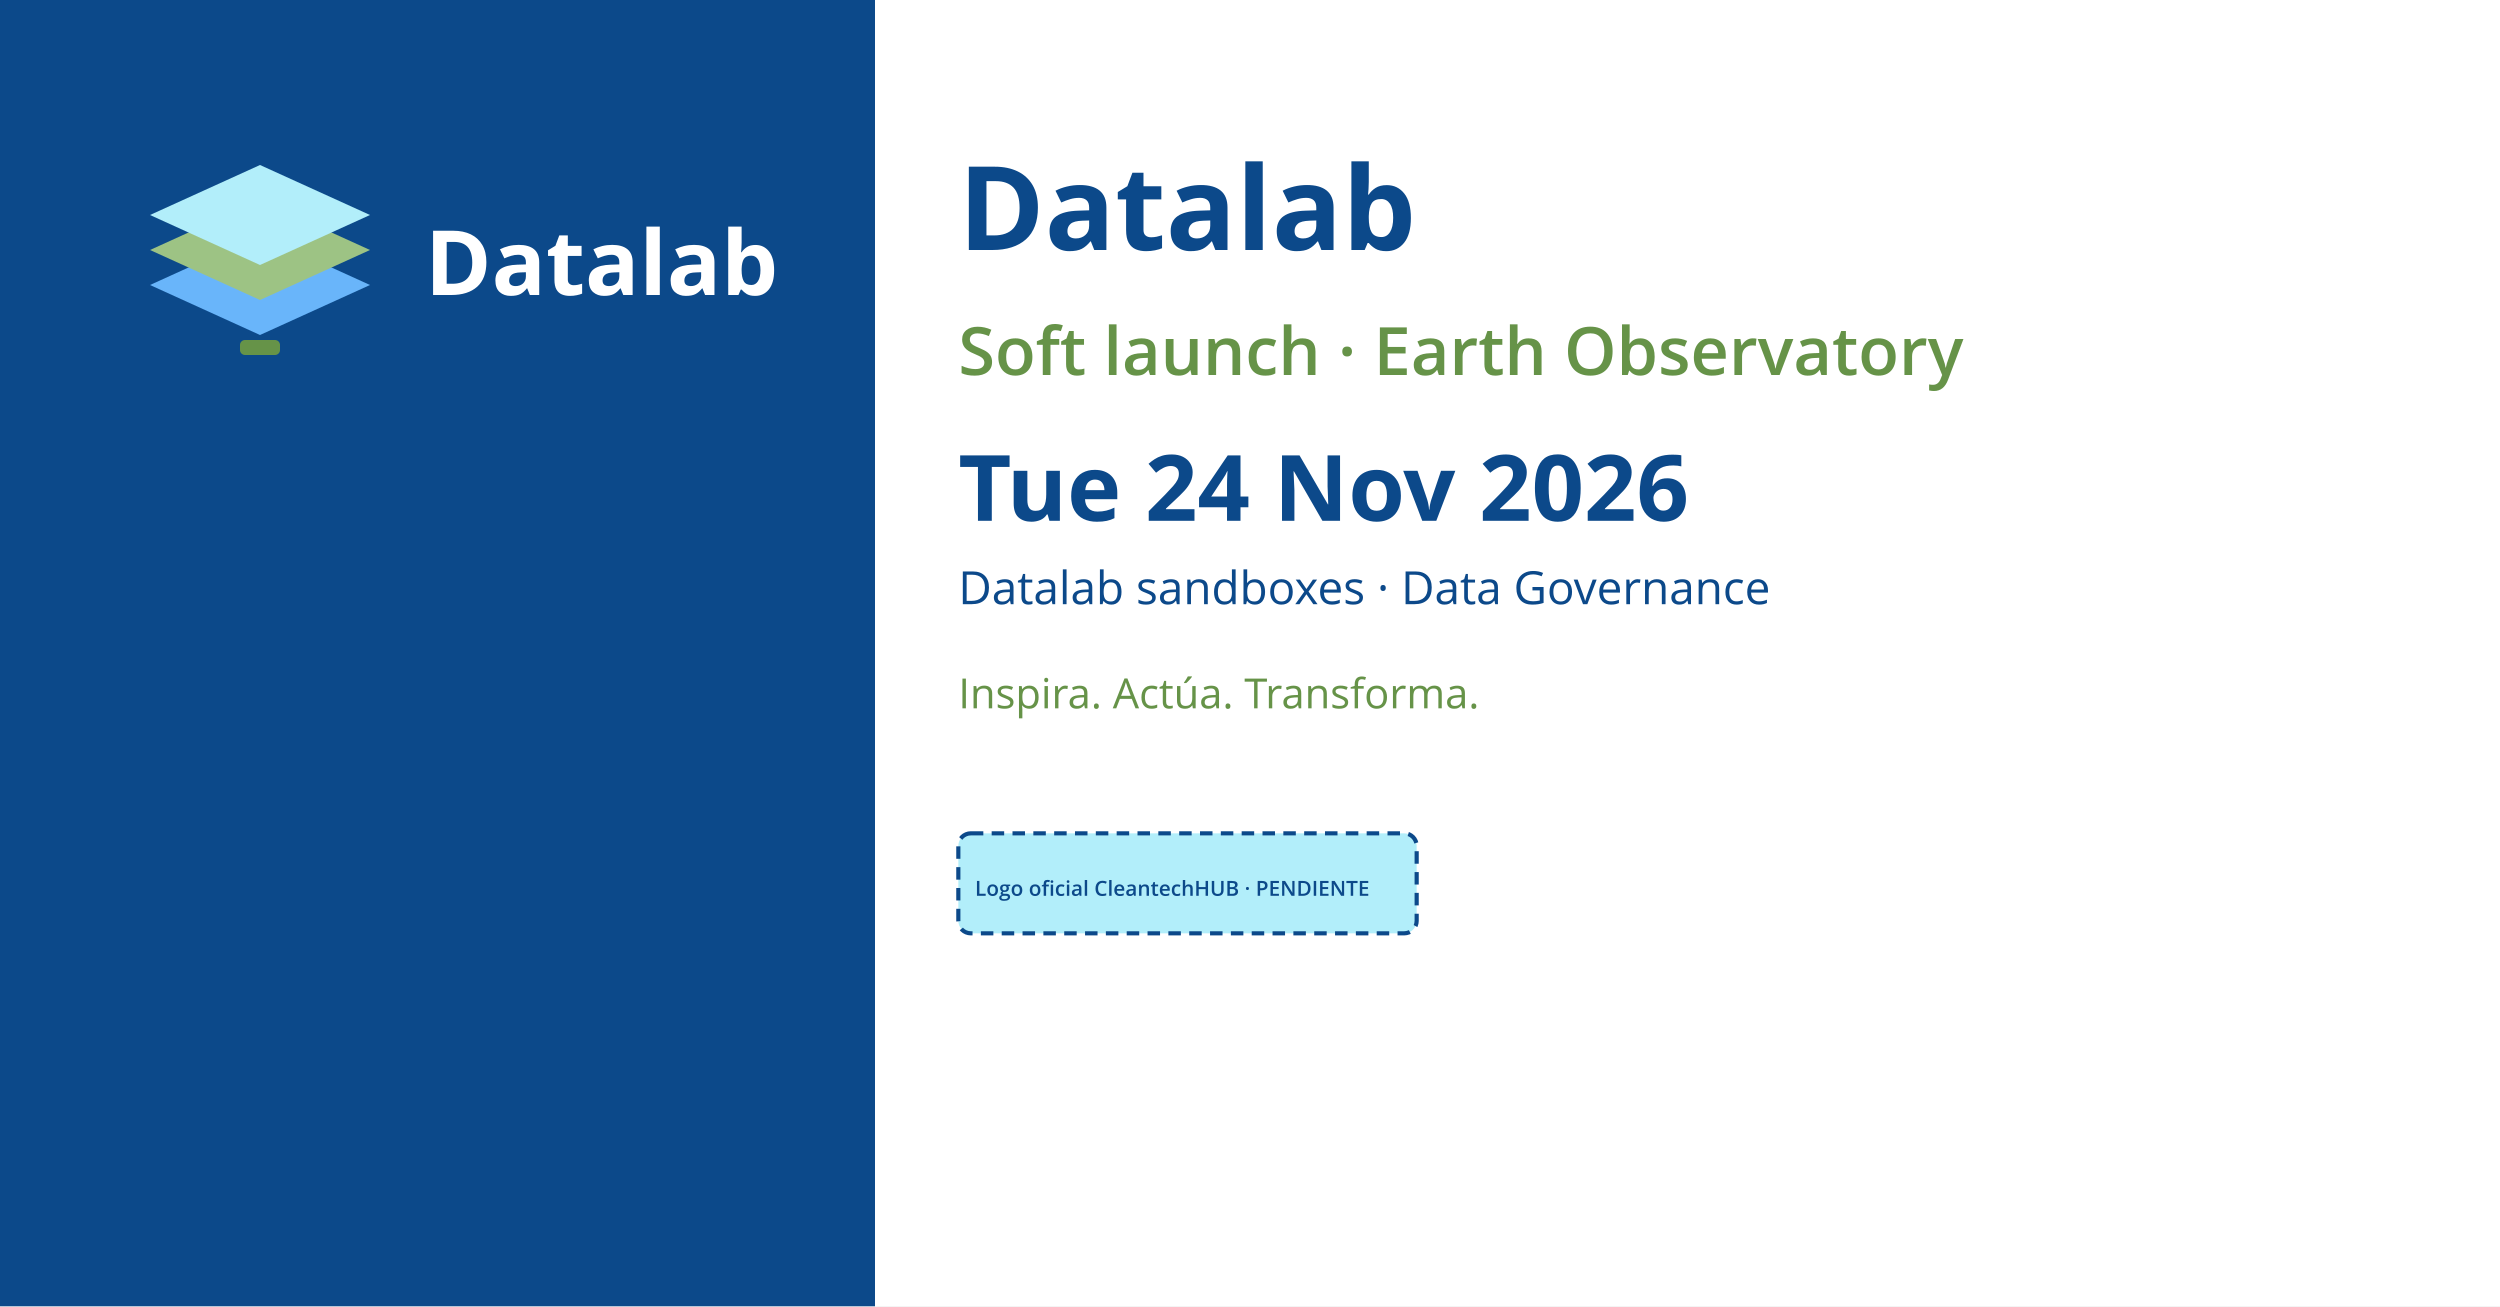
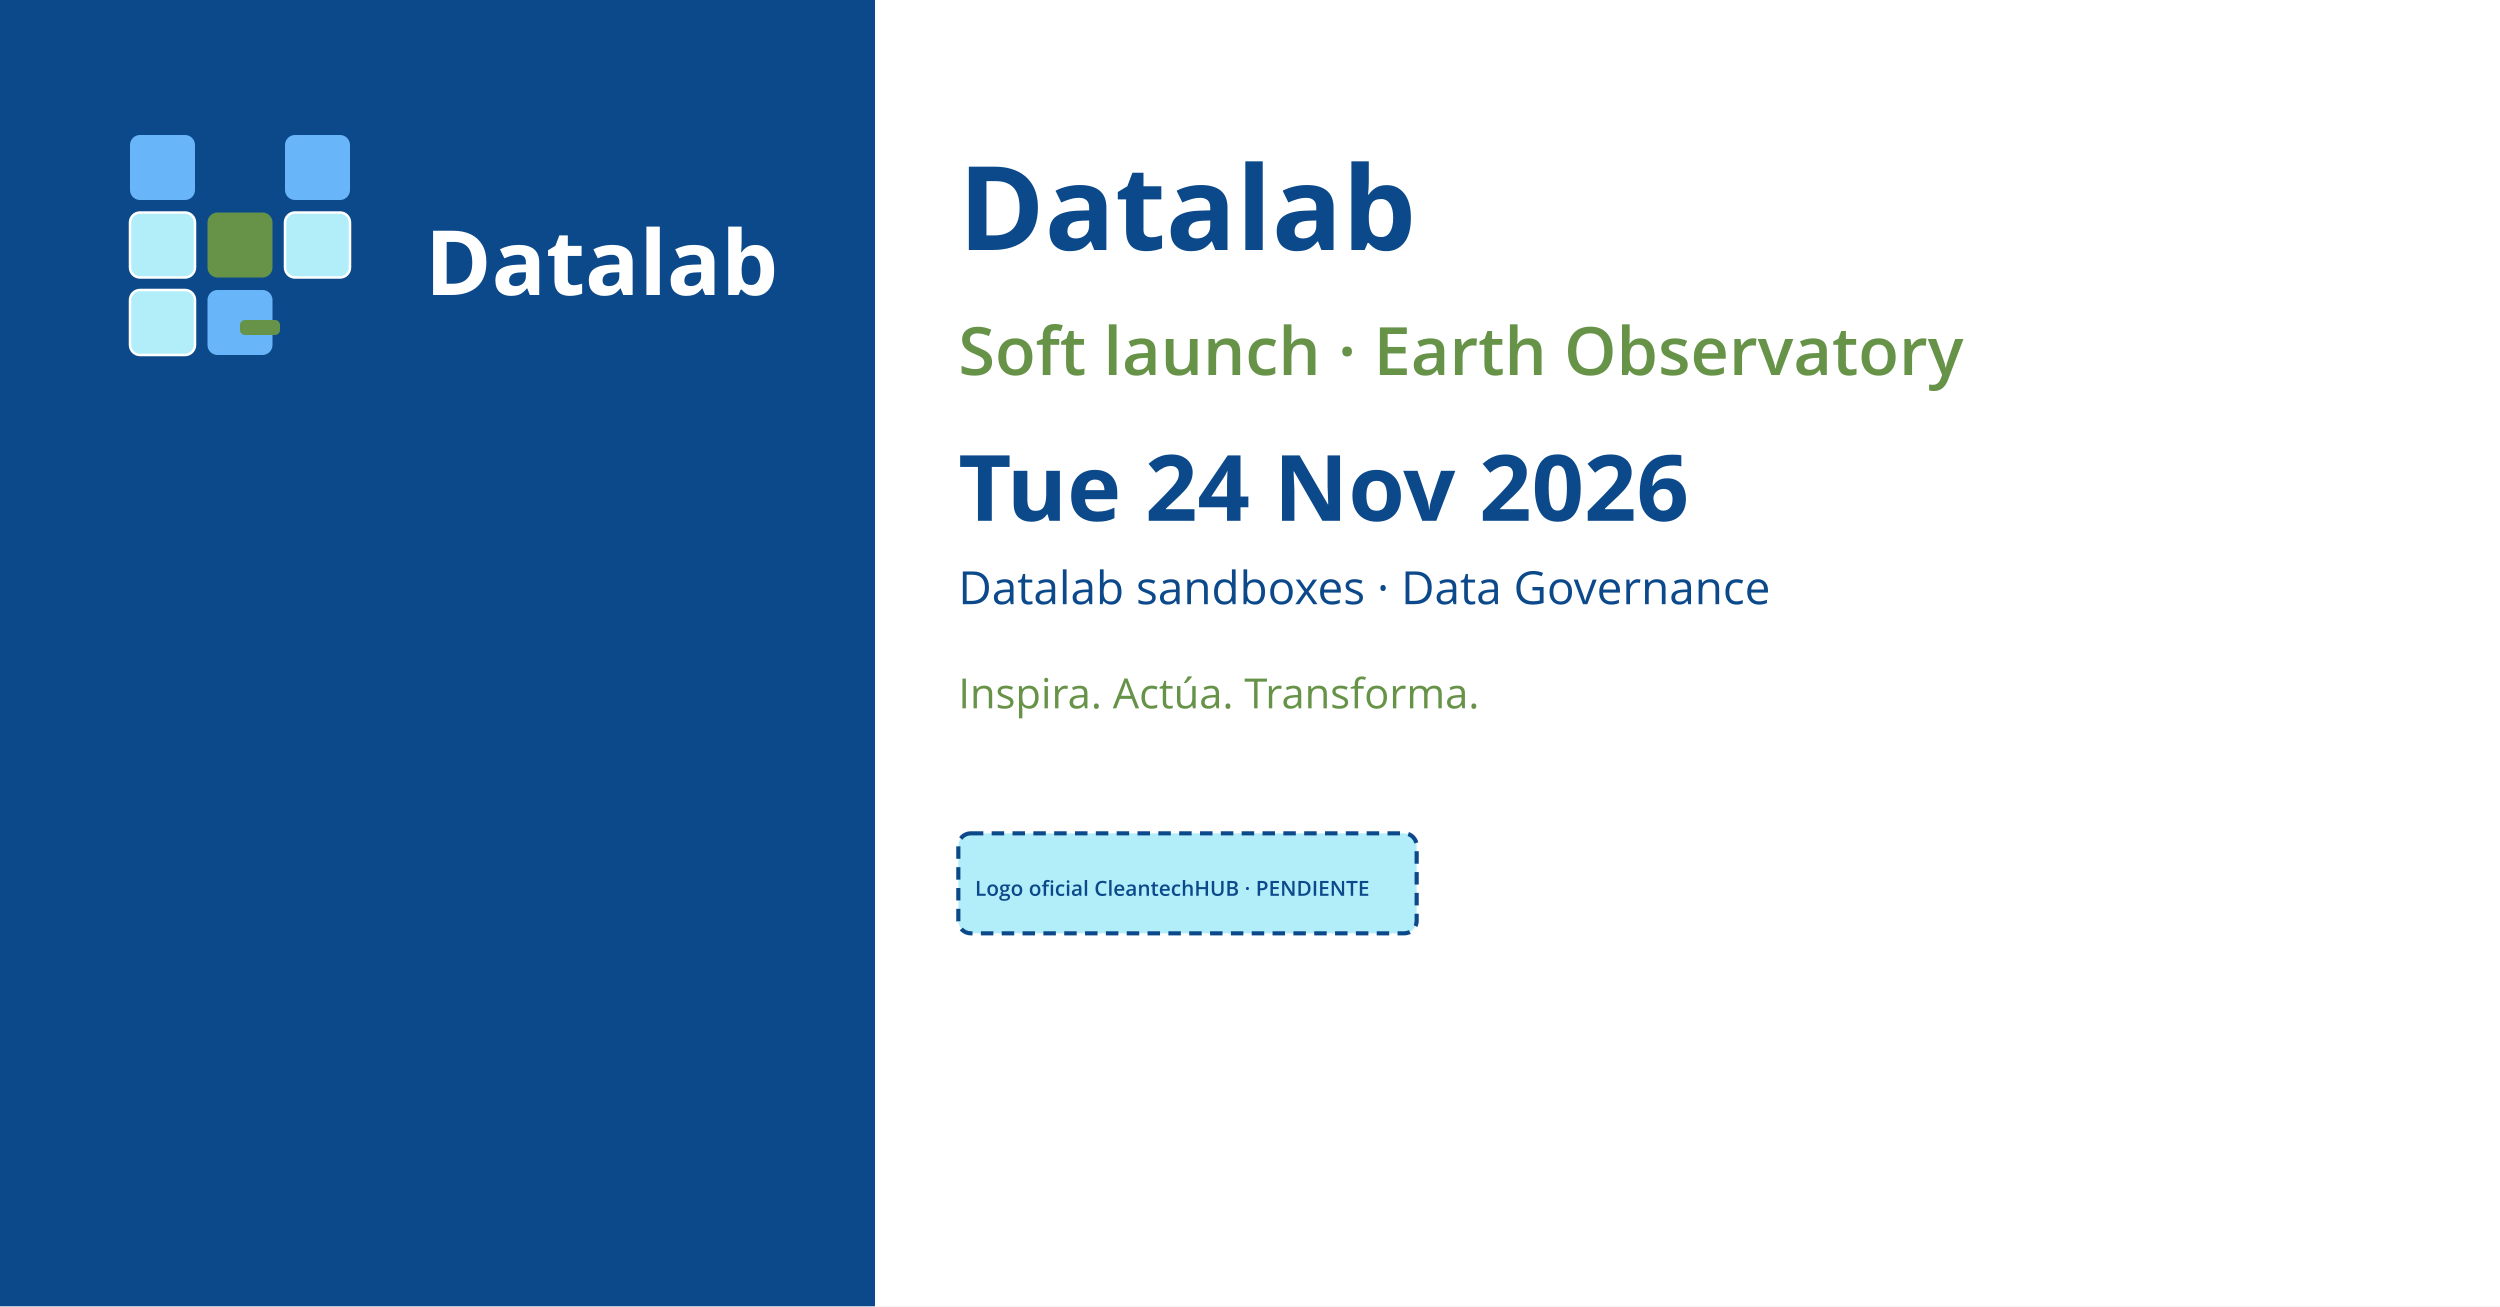
<svg xmlns="http://www.w3.org/2000/svg" viewBox="0 0 1200 627" width="1200" height="627" role="img" aria-label="Datalab soft launch social landscape">
  <rect width="420" height="627" fill="#0C498A" />
  <g transform="translate(48, 48) scale(1.2)">
-     <g transform="translate(12, 22)">
-       <path d="M8 52 L52 72 L96 52 L52 32 Z" fill="#69B5FA" />
-       <path d="M8 38 L52 58 L96 38 L52 18 Z" fill="#9DC384" />
-       <path d="M8 24 L52 44 L96 24 L52 4 Z" fill="#B2EEFA" />
+     <g transform="translate(12, 14)">
+       <rect x="0" y="0" width="26" height="26" rx="4" fill="#69B5FA" />
+       <rect x="31" y="0" width="26" height="26" rx="4" fill="#0C498A" />
+       <rect x="62" y="0" width="26" height="26" rx="4" fill="#69B5FA" />
+       <rect x="0" y="31" width="26" height="26" rx="4" fill="#B2EEFA" stroke="#FFFFFF" stroke-width="1" />
+       <rect x="31" y="31" width="26" height="26" rx="4" fill="#669348" />
+       <rect x="62" y="31" width="26" height="26" rx="4" fill="#B2EEFA" stroke="#FFFFFF" stroke-width="1" />
+       <rect x="0" y="62" width="26" height="26" rx="4" fill="#B2EEFA" stroke="#FFFFFF" stroke-width="1" />
+       <rect x="31" y="62" width="26" height="26" rx="4" fill="#69B5FA" />
+       <rect x="62" y="62" width="26" height="26" rx="4" fill="#0C498A" />
      <rect x="44" y="74" width="16" height="6" rx="2" fill="#669348" />
    </g>
    <text font-family="Titillium Web, sans-serif" font-weight="700" font-size="36" fill="#FFFFFF" x="130" y="78">Datalab</text>
  </g>
  <rect x="420" width="780" height="627" fill="#FFFFFF" />
  <text font-family="Titillium Web, sans-serif" font-weight="700" font-size="56" fill="#0C498A" x="460" y="120">Datalab</text>
  <text font-family="Open Sans, sans-serif" font-weight="600" font-size="32" fill="#669348" x="460" y="180">Soft launch · Earth Observatory</text>
  <text font-family="Titillium Web, sans-serif" font-weight="700" font-size="44" fill="#0C498A" x="460" y="250">Tue 24 Nov 2026</text>
  <text font-family="Open Sans, sans-serif" font-weight="400" font-size="22" fill="#0C498A" x="460" y="290">Datalab sandboxes · Data Governance</text>
  <text font-family="Open Sans, sans-serif" font-weight="400" font-size="20" fill="#669348" x="460" y="340">Inspira. Actúa. Transforma.</text>
  <rect x="460" y="400" width="220" height="48" rx="6" fill="#B2EEFA" stroke="#0C498A" stroke-width="2" stroke-dasharray="6 4" />
  <text font-family="Open Sans, sans-serif" font-weight="600" font-size="10" fill="#0C498A" x="468" y="430">Logo oficial CleantechHUB · PENDIENTE</text>
</svg>
